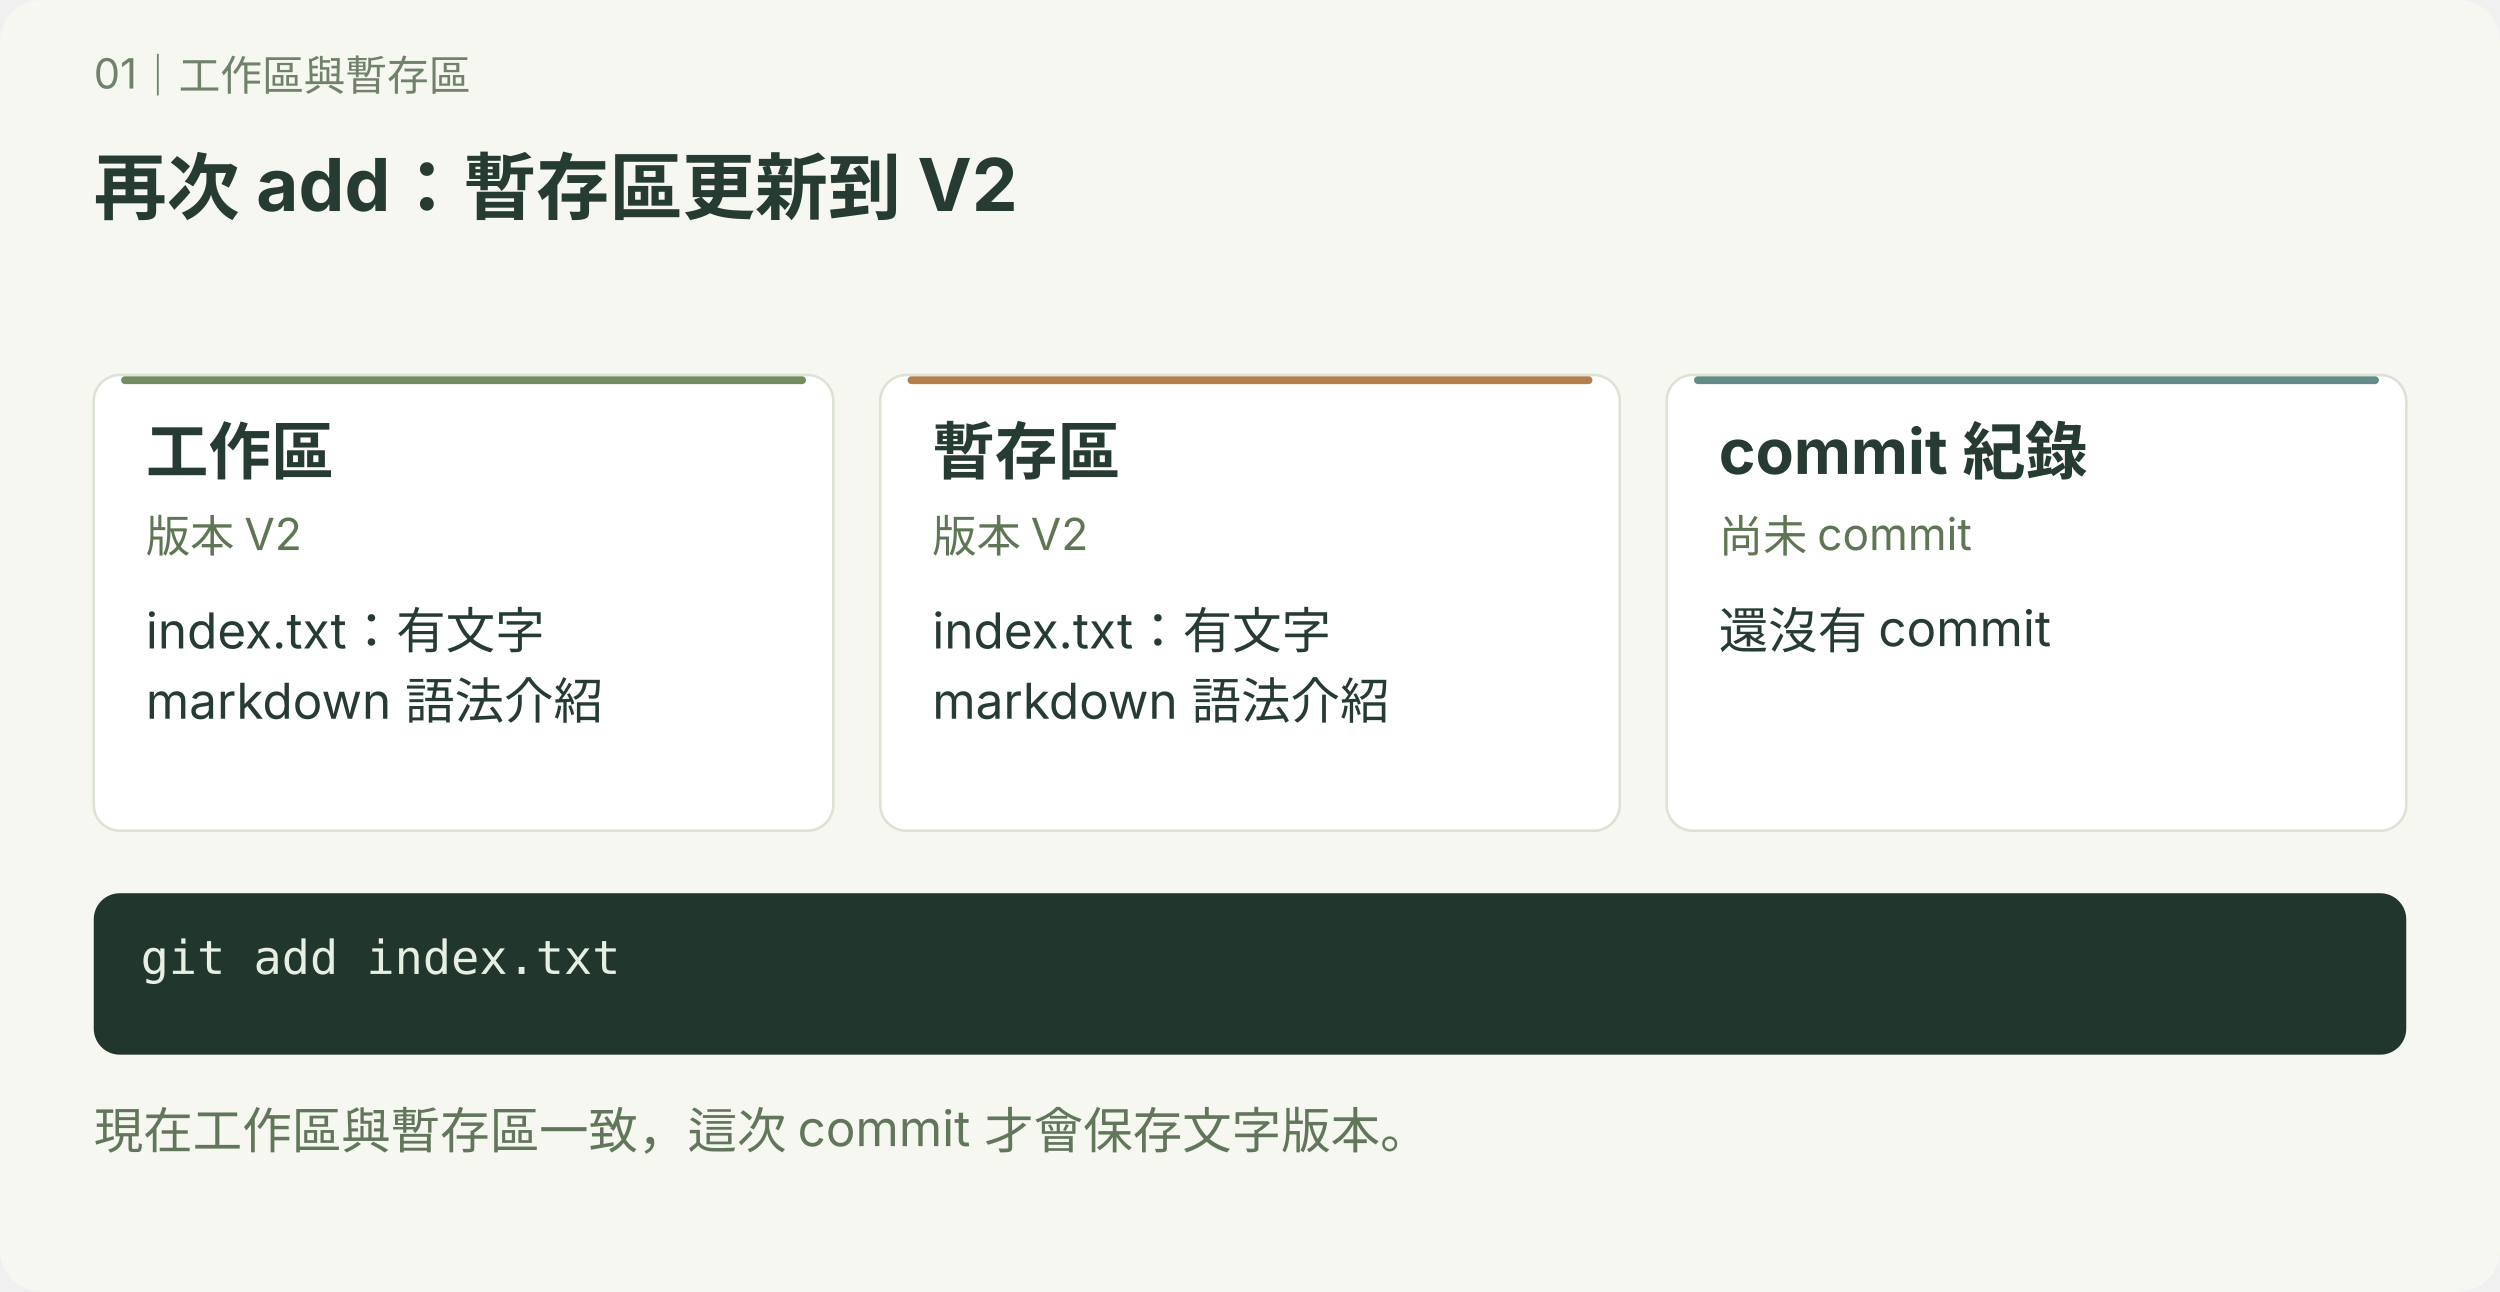
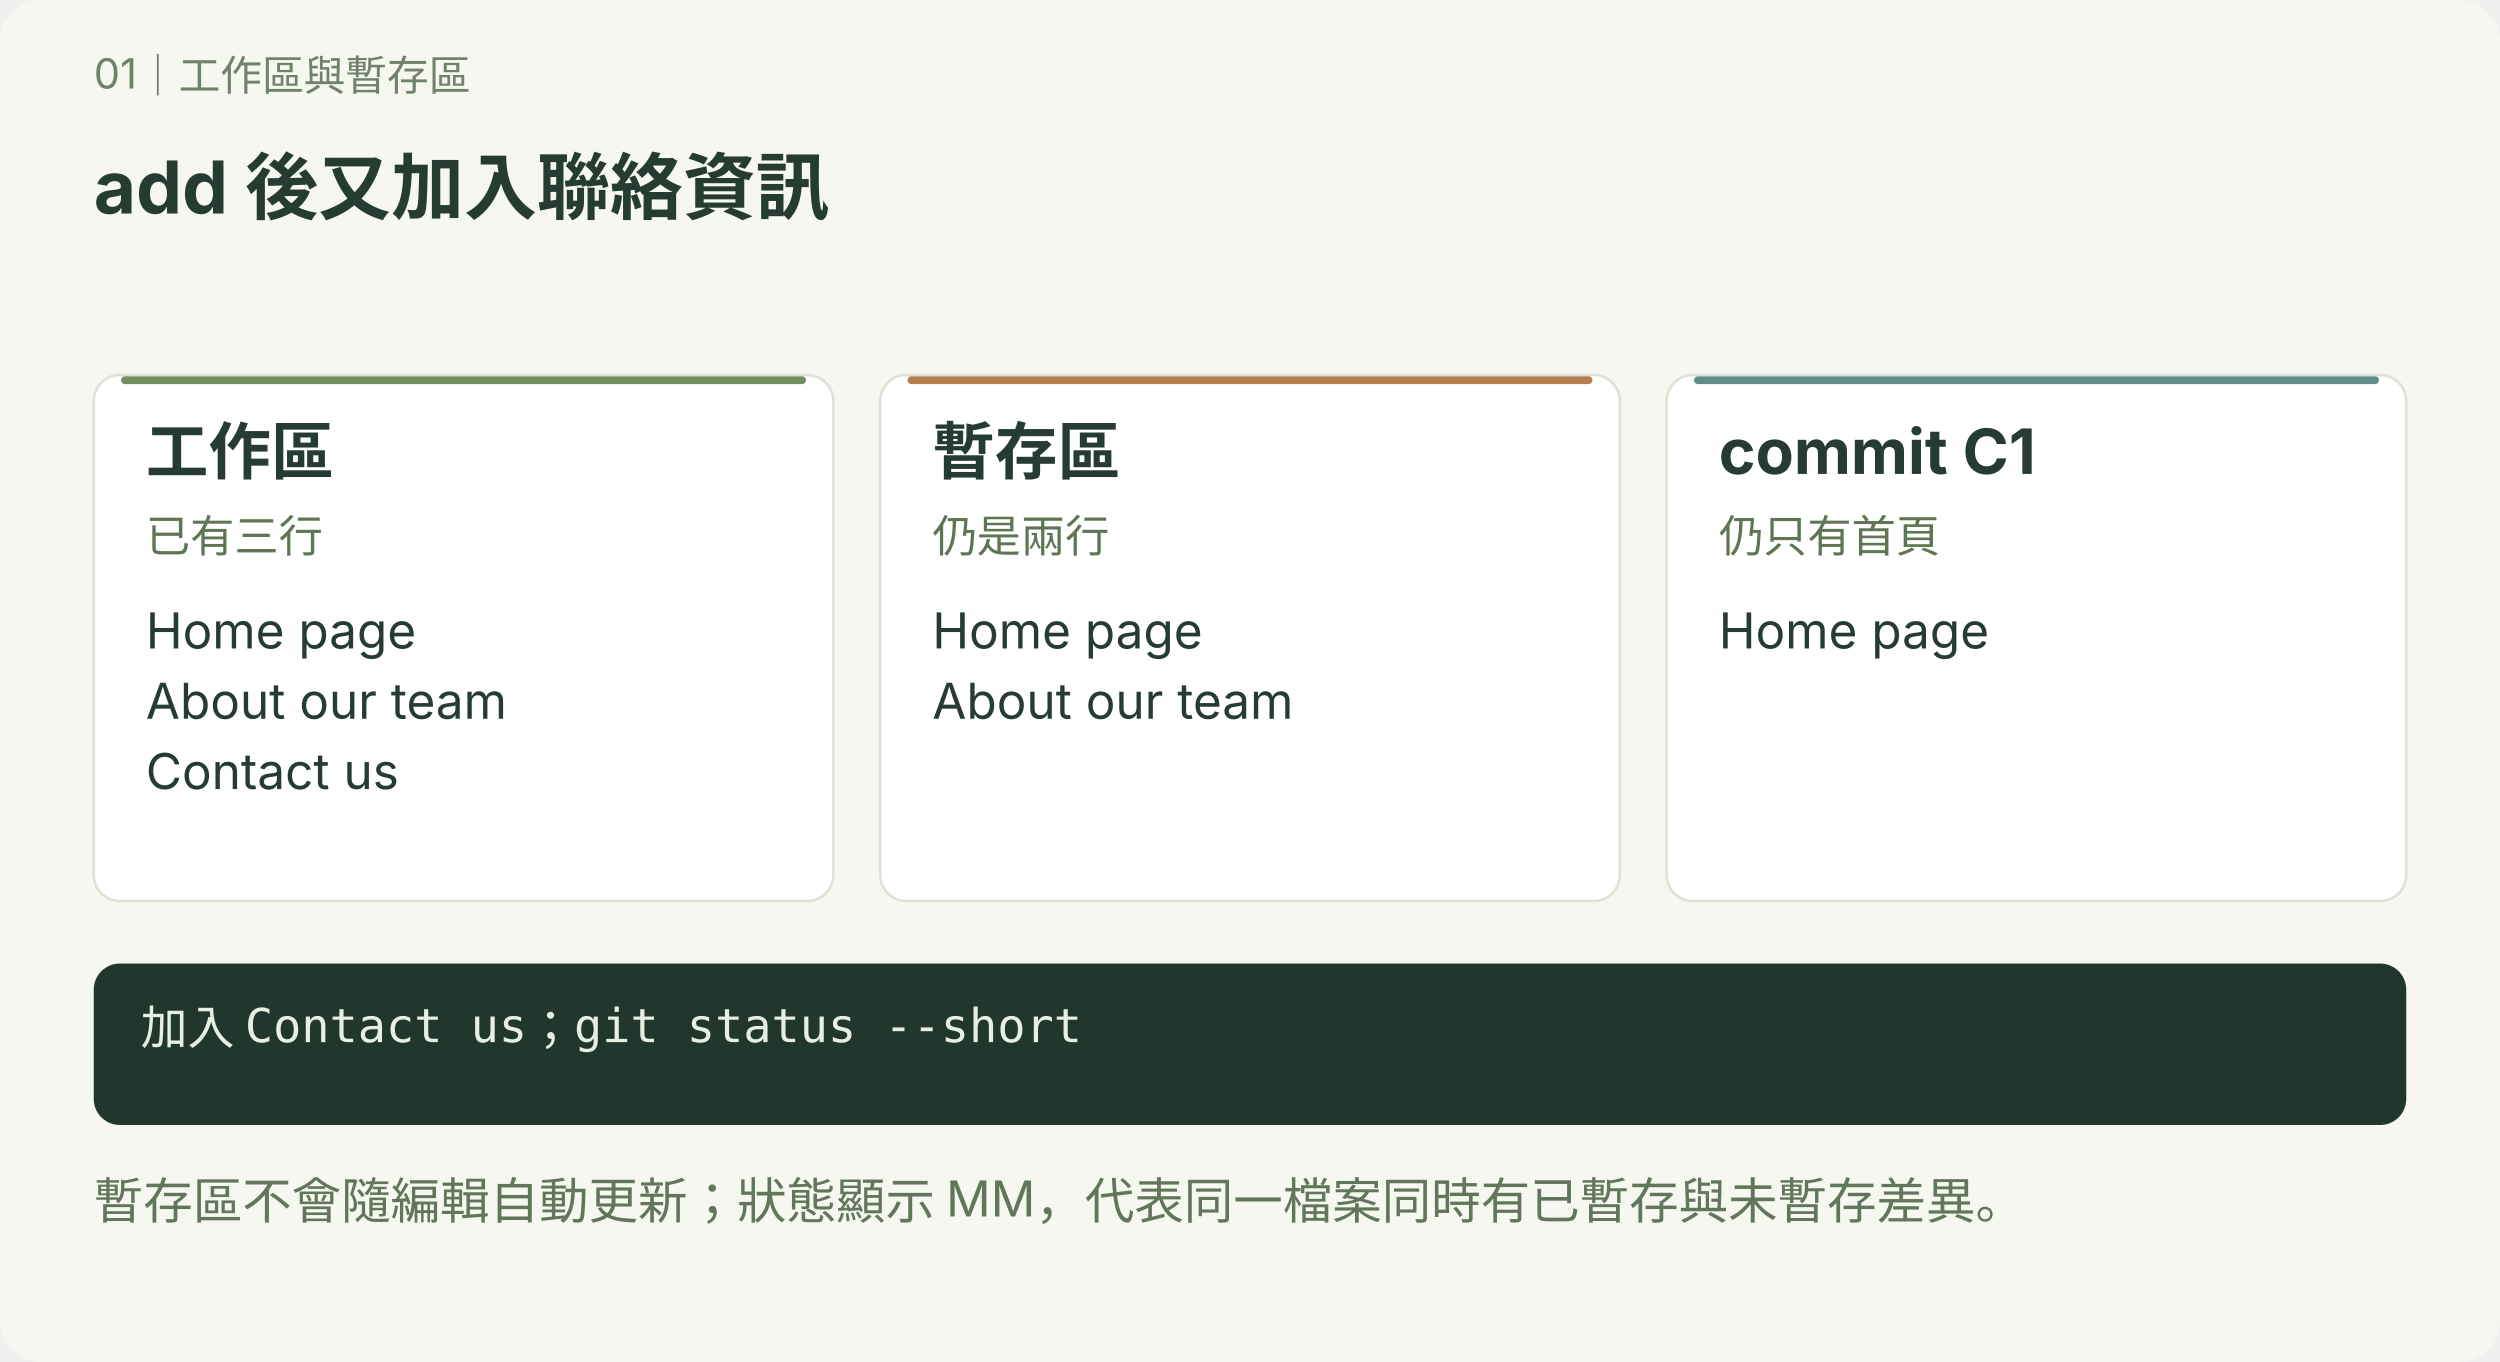
- <svg xmlns="http://www.w3.org/2000/svg" viewBox="0 0 960 496" width="960" height="496" role="img" aria-labelledby="diagram-title diagram-desc">
+ <svg xmlns="http://www.w3.org/2000/svg" viewBox="0 0 960 523" width="960" height="523" role="img" aria-labelledby="diagram-title diagram-desc">
  <style>text{font-family:system-ui,-apple-system,"Noto Sans TC","Microsoft JhengHei",sans-serif;fill:#263c32}.eyebrow{font-size:16px;fill:#71826b}.heading{font-size:28px;font-weight:650}.card-title{font-size:24px;font-weight:650}.tag{font-size:17px;fill:#5e7653}.body{font-size:19px}.command{font-size:18px;fill:#e7eee2;font-family:ui-monospace,SFMono-Regular,Consolas,monospace}.note{font-size:19px;fill:#61765a}.ref{font-size:16px;fill:#526c47}.commit{font-size:17px;font-weight:650}</style>
-   <rect width="960" height="496" rx="16" fill="#f5f7f0" />
+   <rect width="960" height="523" rx="16" fill="#f5f7f0" />
  <text x="36" y="34" class="eyebrow">
    <tspan x="36" dy="0">01｜工作區與暫存區</tspan>
  </text>
  <text x="36" y="82" class="heading">
-     <tspan x="36" dy="0">再次 add：暫存區更新到 V2</tspan>
+     <tspan x="36" dy="0">add 後又加入聯絡資訊</tspan>
  </text>
-   <rect x="36" y="144" width="284" height="175" rx="10" fill="#ffffff" stroke="#dce3d4" />
+   <rect x="36" y="144" width="284" height="202" rx="10" fill="#ffffff" stroke="#dce3d4" />
  <path d="M 48 146 H 308" stroke="#728d60" stroke-width="3" stroke-linecap="round" />
  <text x="56" y="182" class="card-title">
    <tspan x="56" dy="0">工作區</tspan>
  </text>
  <text x="56" y="212" class="tag">
-     <tspan x="56" dy="0">版本 V2</tspan>
+     <tspan x="56" dy="0">已有三行</tspan>
  </text>
  <text x="56" y="249" class="body">
-     <tspan x="56" dy="0">index.txt：有文字</tspan>
-     <tspan x="56" dy="27">markdown 語法介紹</tspan>
+     <tspan x="56" dy="0">Home page</tspan>
+     <tspan x="56" dy="27">About our team</tspan>
+     <tspan x="56" dy="27">Contact us</tspan>
  </text>
-   <rect x="338" y="144" width="284" height="175" rx="10" fill="#ffffff" stroke="#dce3d4" />
+   <rect x="338" y="144" width="284" height="202" rx="10" fill="#ffffff" stroke="#dce3d4" />
  <path d="M 350 146 H 610" stroke="#b57e4d" stroke-width="3" stroke-linecap="round" />
  <text x="358" y="182" class="card-title">
    <tspan x="358" dy="0">暫存區</tspan>
  </text>
  <text x="358" y="212" class="tag">
-     <tspan x="358" dy="0">版本 V2</tspan>
+     <tspan x="358" dy="0">仍是兩行</tspan>
  </text>
  <text x="358" y="249" class="body">
-     <tspan x="358" dy="0">index.txt：有文字</tspan>
-     <tspan x="358" dy="27">markdown 語法介紹</tspan>
+     <tspan x="358" dy="0">Home page</tspan>
+     <tspan x="358" dy="27">About our team</tspan>
  </text>
-   <rect x="640" y="144" width="284" height="175" rx="10" fill="#ffffff" stroke="#dce3d4" />
+   <rect x="640" y="144" width="284" height="202" rx="10" fill="#ffffff" stroke="#dce3d4" />
  <path d="M 652 146 H 912" stroke="#628c87" stroke-width="3" stroke-linecap="round" />
  <text x="660" y="182" class="card-title">
-     <tspan x="660" dy="0">commit 紀錄</tspan>
+     <tspan x="660" dy="0">commit C1</tspan>
  </text>
  <text x="660" y="212" class="tag">
-     <tspan x="660" dy="0">尚未 commit</tspan>
+     <tspan x="660" dy="0">仍只有首頁</tspan>
  </text>
  <text x="660" y="249" class="body">
-     <tspan x="660" dy="0">還沒有 commit</tspan>
+     <tspan x="660" dy="0">Home page</tspan>
  </text>
-   <rect x="36" y="343" width="888" height="62" rx="10" fill="#21362d" />
-   <text x="54" y="374" class="command">
-     <tspan x="54" dy="0">git add index.txt</tspan>
+   <rect x="36" y="370" width="888" height="62" rx="10" fill="#21362d" />
+   <text x="54" y="401" class="command">
+     <tspan x="54" dy="0">加入 Contact us；git status --short</tspan>
  </text>
-   <text x="36" y="441" class="note">
-     <tspan x="36" dy="0">現在工作區與暫存區一致，這次 commit 才會保存文字版本。</tspan>
+   <text x="36" y="468" class="note">
+     <tspan x="36" dy="0">暫存區不會隨編輯自動更新；狀態顯示 MM，代表同一檔案同時有已暫存與未暫存差異。</tspan>
  </text>
</svg>
